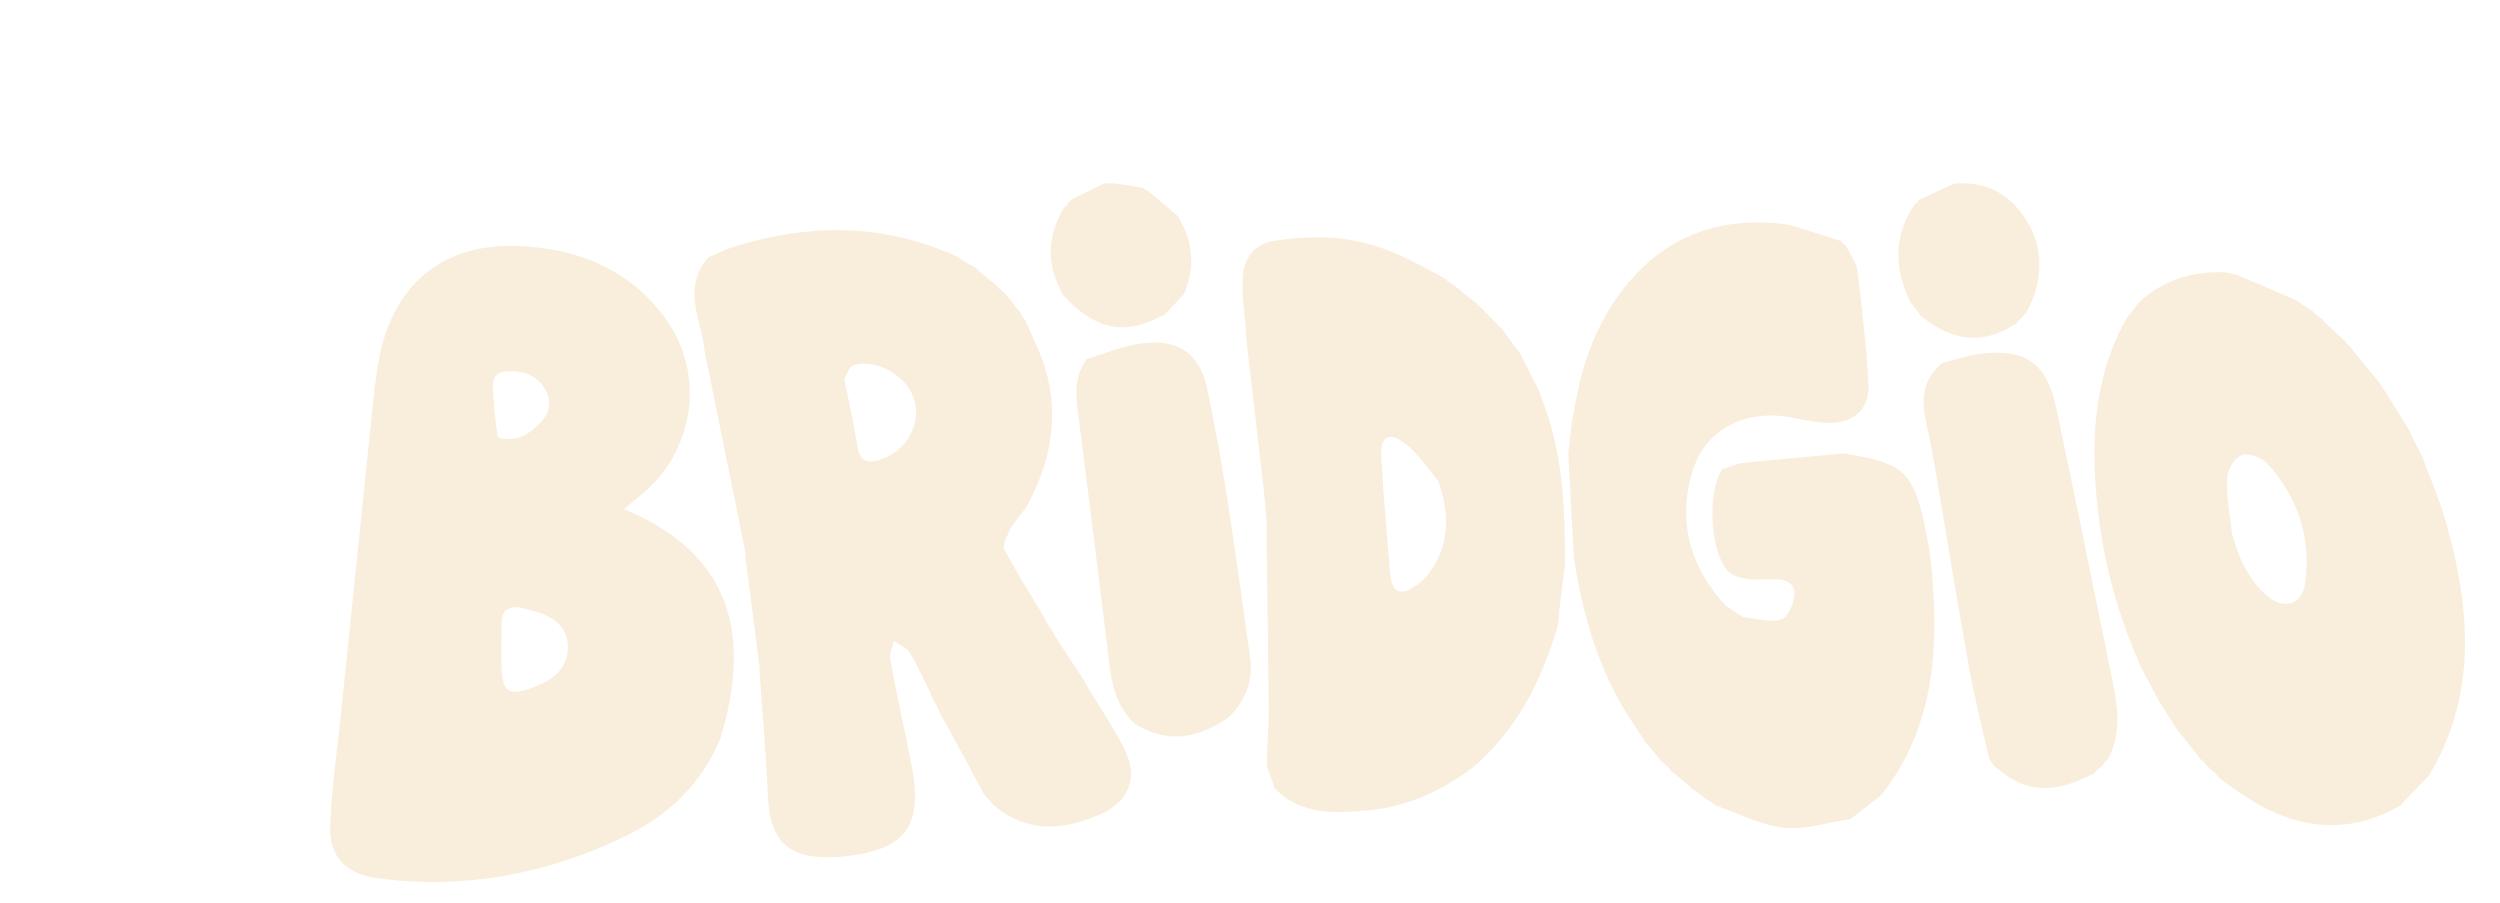
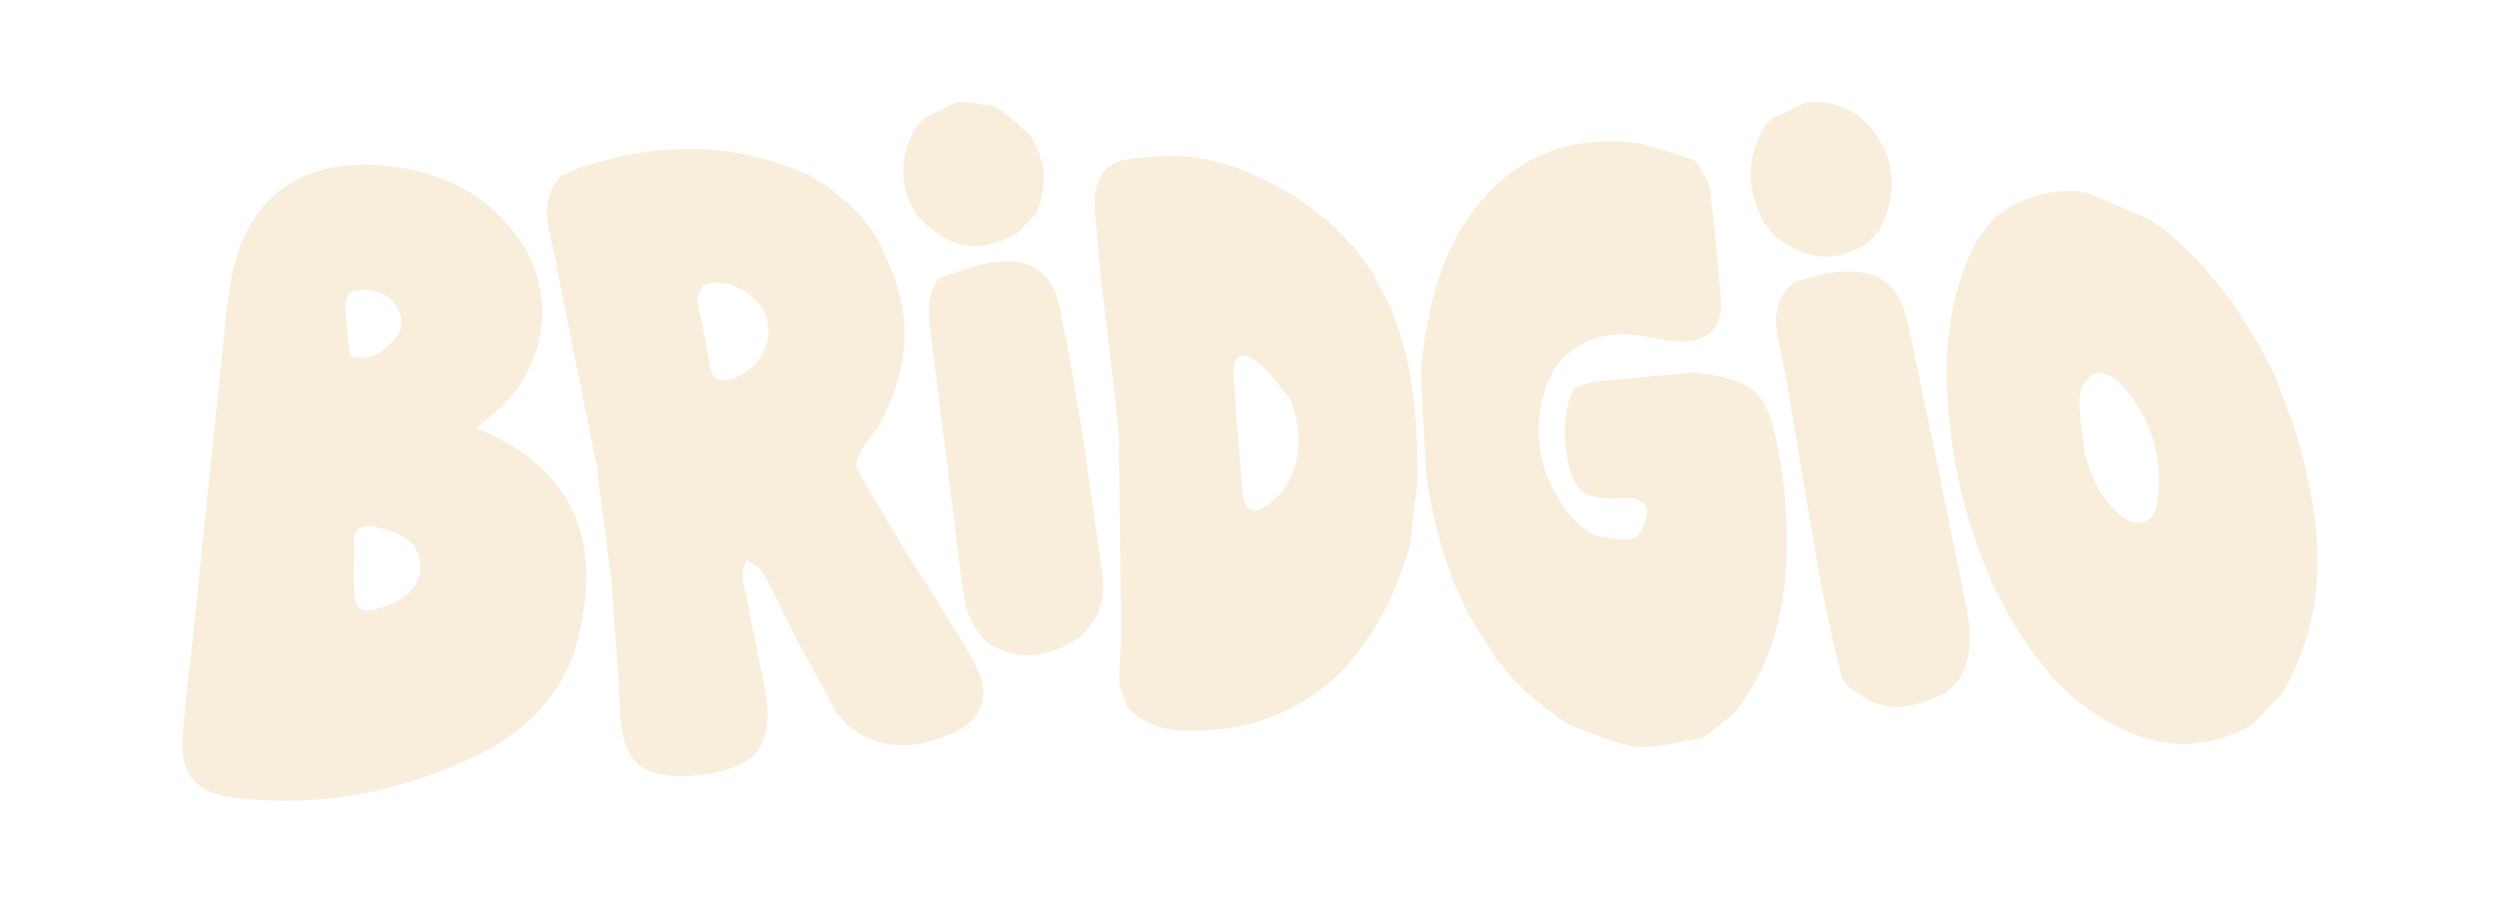
- <svg xmlns="http://www.w3.org/2000/svg" viewBox="240 130 720 260" role="img" aria-label="BRiDGio logo">
+ <svg xmlns="http://www.w3.org/2000/svg" viewBox="282.50 153.39 720 260" role="img" aria-label="BRiDGio logo">
  <path d=" M447.532,342.46   C442.106,355.863 432.411,364.852 420.114,370.822   C397.585,381.761 373.782,386.232 348.761,382.952   C339.724,381.767 334.751,376.843 335.087,367.641   C335.475,357.023 337.084,346.45 338.172,335.858   C341.117,307.198 344.045,278.536 347.034,249.88   C347.621,244.252 348.138,238.589 349.223,233.046   C353.502,211.2 368.217,199.645 390.419,200.886   C407.17,201.822 421.724,207.955 431.725,221.875   C443.571,238.361 439.801,260.768 423.79,273.242   C422.645,274.134 421.55,275.092 419.727,276.604   C450.736,289.58 456.49,312.858 447.532,342.46  M389.493,304.899   C385.874,304.583 384.349,306.286 384.441,309.86   C384.544,313.829 384.342,317.806 384.448,321.775   C384.654,329.506 386.352,330.598 393.776,327.906   C395.015,327.457 396.233,326.902 397.377,326.251   C401.455,323.93 403.794,320.393 403.523,315.692   C403.269,311.287 400.429,308.494 396.465,306.905   C394.478,306.108 392.38,305.593 389.493,304.899  M383.362,255.962   C388.727,257.63 392.637,254.985 395.951,251.352   C398.368,248.702 398.888,245.445 397.009,242.145   C394.691,238.073 390.93,236.869 386.507,236.888   C383.386,236.902 381.841,238.402 381.985,241.448   C382.203,246.069 382.575,250.682 383.362,255.962  z" fill="#F9EEDC" fill-rule="nonzero" clip-rule="nonzero" />
  <path d=" M458.767,323.98   C458.768,323.534 458.768,323.088 458.735,321.91   C457.378,311.111 456.055,301.044 454.732,290.977   C454.725,290.526 454.718,290.076 454.619,288.918   C450.65,269.139 446.772,250.068 442.895,230.996   C442.865,230.55 442.835,230.103 442.699,228.964   C442.139,226.356 441.724,224.431 441.222,222.529   C439.486,215.947 439,209.569 444.075,204.042   C444.075,204.042 444.014,204.01 444.381,203.939   C446.863,202.952 448.916,201.838 451.103,201.151   C473.07,194.251 494.75,194.251 515.981,204.051   C515.981,204.051 515.99,203.996 516.144,204.293   C517.853,205.419 519.407,206.249 520.961,207.079   C520.961,207.079 520.98,207.009 521.102,207.325   C523.277,209.257 525.33,210.874 527.384,212.492   C527.384,212.492 527.425,212.64 527.564,212.836   C527.863,213.279 528.09,213.41 528.384,213.424   C528.384,213.424 528.396,213.534 528.563,213.8   C529.153,214.384 529.576,214.703 529.999,215.022   C529.999,215.022 530.007,214.994 530.046,215.26   C530.378,215.712 530.671,215.899 530.964,216.085   C530.964,216.085 530.989,216.022 531.026,216.347   C532.026,217.804 532.988,218.937 533.95,220.07   C533.95,220.07 533.993,220.014 533.985,220.315   C534.452,221.213 534.927,221.81 535.403,222.406   C535.403,222.406 535.4,222.52 535.561,222.878   C537.454,227.341 539.531,231.339 540.858,235.573   C545.464,250.257 542.414,263.973 535.026,277.026   C535.026,277.026 535,277 534.733,277.168   C533.493,278.733 532.52,280.13 531.547,281.527   C531.547,281.527 531.561,281.592 531.238,281.746   C530.3,284.03 528.528,286.755 529.266,288.188   C532.781,295.015 536.977,301.492 540.931,308.093   C540.931,308.093 540.982,308.033 540.977,308.366   C541.803,309.932 542.635,311.165 543.466,312.398   C543.466,312.398 543.503,312.427 543.607,312.782   C546.631,317.559 549.551,321.982 552.47,326.404   C552.47,326.404 552.494,326.443 552.599,326.795   C556.549,333.515 560.891,339.642 564.107,346.311   C567.821,354.012 565.035,360.806 557.254,364.34   C546.297,369.318 535.534,370.127 525.715,361.502   C525.715,361.502 525.69,361.329 525.49,361.048   C524.636,360.072 523.984,359.378 523.331,358.684   C523.331,358.684 523.179,358.834 523.206,358.429   C519.287,350.901 515.341,343.777 511.396,336.654   C511.396,336.654 511.175,336.858 511.253,336.424   C510.214,333.997 509.098,332.004 507.981,330.011   C507.981,330.011 507.999,330.002 507.972,329.648   C505.961,325.457 504.181,321.492 501.892,317.847   C500.99,316.412 498.949,315.691 497.427,314.644   C497.046,316.383 496.079,318.231 496.379,319.844   C498.295,330.134 500.574,340.357 502.573,350.633   C505.931,367.899 500.81,374.743 483.275,376.651   C482.449,376.741 481.616,376.775 480.786,376.818   C466.829,377.545 461.575,372.328 461.073,358.245   C460.666,346.811 459.562,335.401 458.767,323.98  M483.188,239.405   C484.465,245.768 485.938,252.1 486.946,258.505   C487.573,262.492 489.362,263.6 493.101,262.511   C500.601,260.327 505.241,252.783 503.42,245.528   C501.668,238.548 492.674,233.13 485.788,235.19   C484.645,235.532 483.959,237.399 483.188,239.405  z" fill="#F9EEDC" fill-rule="nonzero" clip-rule="nonzero" />
  <path d=" M754.019,194.56   C754.452,194.658 754.885,194.755 756.016,194.956   C761.296,196.545 765.878,198.031 770.461,199.517   C770.461,199.517 770.504,199.533 770.591,199.769   C770.861,200.279 771.117,200.429 771.446,200.456   C771.446,200.456 771.472,200.495 771.652,200.825   C772.905,203.383 774.657,205.528 774.939,207.852   C776.259,218.745 777.508,229.668 778.115,240.617   C778.504,247.643 774.011,251.863 766.941,251.789   C763.161,251.75 759.373,250.858 755.62,250.18   C742.689,247.846 731.281,253.609 727.579,265.309   C723.25,278.993 726.11,291.549 735.522,302.812   C736.07,303.4 736.49,303.743 737.038,304.389   C738.657,305.598 740.149,306.505 741.893,307.663   C745.811,308.19 749.723,309.337 753.044,308.397   C754.879,307.878 756.569,303.939 756.807,301.4   C757.123,298.023 754.215,296.791 751.013,296.815   C748.362,296.834 745.66,297.152 743.076,296.74   C741.09,296.424 738.661,295.681 737.453,294.258   C732.329,288.226 731.742,271.628 736.056,265.027   C736.056,265.027 736.01,264.996 736.398,264.934   C738.513,264.342 740.209,263.514 741.972,263.331   C751.647,262.328 761.338,261.483 771.023,260.583   C771.455,260.674 771.886,260.765 773.015,260.964   C787.712,263.262 791.011,266.263 794.078,280.234   C795.146,285.095 796.015,290.043 796.433,294.997   C798.378,318.017 796.805,340.28 781.517,359.329   C781.517,359.329 781.377,359.345 781.066,359.558   C778.139,361.826 775.522,363.88 772.905,365.933   C772.905,365.933 772.963,365.983 772.568,365.978   C766.012,366.896 759.701,369.102 753.731,368.402   C747.003,367.613 740.581,364.209 734.025,361.942   C734.025,361.942 734.014,362.002 733.868,361.719   C732.821,360.941 731.92,360.447 731.019,359.952   C731.019,359.952 731.007,360.005 730.871,359.709   C729.488,358.607 728.241,357.799 726.994,356.992   C726.994,356.992 726.997,357.005 726.855,356.71   C724.817,354.907 722.922,353.398 721.027,351.89   C720.99,351.559 720.834,351.301 720.246,350.749   C719.307,349.891 718.68,349.399 718.053,348.907   C718.053,348.907 718.025,348.976 717.966,348.647   C716.494,346.727 715.081,345.135 713.668,343.543   C713.668,343.543 713.658,343.408 713.464,343.08   C711.195,339.56 708.971,336.456 707.074,333.163   C699.574,320.151 695.712,305.914 693.286,290.881   C692.759,280.663 692.165,270.799 691.675,260.624   C691.775,259.879 691.772,259.445 691.903,258.646   C692.199,256.239 692.361,254.197 692.659,251.749   C693.542,247.439 694.098,243.485 695.075,239.638   C697.932,228.385 702.728,218.068 710.688,209.46   C722.44,196.753 737.157,192.495 754.019,194.56  z" fill="#F9EEDC" fill-rule="nonzero" clip-rule="nonzero" />
  <path d=" M880.991,208.435   C881.741,208.593 882.492,208.751 883.947,209.058   C890.456,211.753 896.26,214.299 902.065,216.845   C902.065,216.845 902.088,216.943 902.305,217.189   C903.566,218.092 904.609,218.75 905.653,219.407   C905.653,219.407 905.956,219.012 905.953,219.477   C906.964,220.652 907.978,221.361 908.993,222.071   C909.083,222.399 909.276,222.647 909.926,223.194   C912.024,225.187 913.768,226.799 915.511,228.411   C915.511,228.411 915.537,228.451 915.662,228.716   C916.319,229.469 916.852,229.957 917.384,230.444   C917.384,230.444 917.396,230.58 917.609,230.89   C920.364,234.272 922.908,237.344 925.451,240.416   C925.451,240.416 925.46,240.468 925.568,240.768   C926.266,241.845 926.856,242.624 927.446,243.402   C927.446,243.402 927.449,243.463 927.592,243.807   C929.81,247.454 931.886,250.758 933.962,254.062   C933.962,254.062 934.001,254.015 934.01,254.369   C935.182,256.932 936.347,259.141 937.512,261.35   C937.512,261.35 937.739,261.242 937.706,261.681   C939.847,267.854 942.427,273.471 944.127,279.343   C951.432,304.562 953.773,329.557 939.499,353.467   C939.499,353.467 939.439,353.502 939.175,353.726   C936.484,356.49 934.056,359.031 931.627,361.572   C931.751,361.714 931.874,361.857 931.469,361.891   C922.09,367.337 912.64,368.995 902.408,366.526   C893.483,364.372 886.154,359.398 879.047,353.945   C879.047,353.945 879,353.999 878.934,353.691   C878.098,352.761 877.327,352.139 876.556,351.517   C876.556,351.517 876.498,351.515 876.381,351.237   C875.835,350.648 875.405,350.336 874.976,350.023   C874.976,350.023 875,350 874.921,349.748   C874.416,349.163 873.991,348.829 873.566,348.496   C873.566,348.496 873.532,348.466 873.385,348.144   C871.01,345.077 868.78,342.334 866.551,339.591   C866.551,339.591 866.547,339.525 866.406,339.189   C864.689,336.438 863.114,334.022 861.539,331.606   C861.539,331.606 861.529,331.558 861.41,331.202   C859.517,327.575 857.744,324.304 855.971,321.033   C855.971,321.033 856.002,321.003 855.964,320.64   C850.017,306.98 846.163,293.105 844.394,278.669   C841.971,258.899 842.433,239.514 852.519,221.511   C852.519,221.511 852.545,221.472 852.805,221.268   C854.055,219.714 855.046,218.364 856.037,217.015   C856.037,217.015 855.998,216.995 856.272,216.965   C856.704,216.623 856.862,216.311 857.019,215.999   C857.019,215.999 856.995,215.996 857.326,215.893   C864.411,210.089 872.324,208.066 880.991,208.435  M882.821,283.635   C884.632,290.502 887.463,296.866 892.924,301.606   C897.781,305.822 903.105,304.143 903.913,297.841   C905.585,284.796 901.841,273.121 892.914,263.455   C891.322,261.732 887.548,260.379 885.595,261.09   C883.605,261.815 881.539,265.241 881.417,267.584   C881.152,272.639 882.112,277.759 882.821,283.635  z" fill="#F9EEDC" fill-rule="nonzero" clip-rule="nonzero" />
  <path d=" M598.863,227.024   C598.865,226.573 598.867,226.122 598.788,224.933   C598.389,219.574 597.652,214.933 597.855,210.334   C598.129,204.119 601.334,200.141 607.383,199.285   C613.538,198.414 619.939,198.027 626.096,198.694   C637.153,199.891 646.946,204.993 656.478,210.47   C656.478,210.47 656.508,210.542 656.718,210.801   C658.113,211.864 659.298,212.668 660.484,213.472   C660.484,213.472 660.516,213.507 660.708,213.784   C662.418,215.197 663.936,216.334 665.454,217.471   C665.454,217.471 665.474,217.545 665.628,217.807   C666.356,218.515 666.931,218.961 667.505,219.407   C667.505,219.407 667.524,219.477 667.63,219.703   C667.912,220.205 668.163,220.363 668.488,220.403   C668.488,220.403 668.506,220.49 668.622,220.715   C668.917,221.214 669.168,221.371 669.491,221.411   C669.491,221.411 669.51,221.481 669.669,221.777   C670.863,223.078 671.897,224.083 672.931,225.089   C672.931,225.089 672.984,225.016 673.001,225.338   C673.796,226.582 674.574,227.503 675.351,228.424   C675.351,228.424 675.349,228.569 675.522,228.883   C676.46,230.141 677.225,231.086 677.991,232.031   C677.991,232.031 678.01,232.001 678.043,232.357   C679.767,235.813 681.457,238.912 683.2,242.38   C683.88,244.467 684.524,246.181 685.135,247.906   C690.22,262.277 690.734,277.237 690.71,292.612   C690.077,297.314 689.568,301.654 689.06,305.993   C689.017,307.325 688.975,308.657 688.562,310.514   C683.734,326.794 676.415,340.814 663.629,351.515   C663.629,351.515 663.542,351.529 663.315,351.607   C662.802,351.827 662.637,352.057 662.595,352.375   C662.595,352.375 662.465,352.379 662.125,352.56   C653.367,358.631 644.139,362.51 633.857,363.397   C624.251,364.226 614.591,364.832 607.038,356.938   C607.038,356.938 606.998,356.986 606.987,356.622   C606.284,354.5 605.591,352.742 604.898,350.984   C604.864,350.236 604.83,349.488 604.827,347.939   C605.048,342.992 605.431,338.844 605.396,334.7   C605.255,317.796 604.985,300.892 604.763,283.989   C604.78,283.247 604.797,282.504 604.81,280.967   C604.533,277.211 604.319,274.244 603.981,271.292   C602.293,256.534 600.572,241.78 598.863,227.024  M654.198,268.504   C651.011,264.809 648.331,260.429 644.505,257.598   C639.948,254.225 637.459,255.887 637.797,261.567   C638.467,272.818 639.423,284.054 640.384,295.286   C640.847,300.702 643.452,301.829 647.913,298.608   C649.369,297.557 650.755,296.258 651.791,294.801   C657.474,286.811 657.633,278.165 654.198,268.504  z" fill="#F9EEDC" fill-rule="nonzero" clip-rule="nonzero" />
  <path d=" M796.708,261.969   C796.671,261.523 796.634,261.078 796.46,259.97   C795.752,256.565 795.194,253.819 794.61,251.079   C793.253,244.706 793.919,238.923 799.388,234.523   C799.388,234.523 799.419,234.49 799.816,234.402   C803.762,233.456 807.267,232.199 810.866,231.814   C823.514,230.459 829.525,234.785 832.172,247.339   C837.735,273.73 843.139,300.155 848.504,326.587   C850.038,334.146 850.954,341.759 846.884,348.958   C846.884,348.958 846.955,348.956 846.669,349.042   C845.933,349.761 845.484,350.395 845.035,351.03   C845.035,351.03 845,351 844.725,351.092   C843.929,351.765 843.408,352.346 842.887,352.926   C842.887,352.926 842.96,352.961 842.581,352.991   C830.802,358.96 823.118,358.298 814.327,350.622   C814.327,350.622 814.183,350.822 814.196,350.471   C813.808,349.748 813.407,349.376 812.903,348.647   C810.881,339.612 808.675,330.986 807.099,322.246   C803.544,302.527 800.299,282.752 796.951,262.726   C796.885,262.291 796.796,262.13 796.708,261.969  z" fill="#F9EEDC" fill-rule="nonzero" clip-rule="nonzero" />
  <path d=" M803.03,182.798   C803.767,182.782 804.504,182.767 805.99,182.789   C812.905,183.126 817.744,185.875 821.612,190.632   C828.518,199.128 829.236,209.755 823.483,220.207   C823.483,220.207 823.206,220.356 823.019,220.549   C822.624,220.881 822.545,221.073 822.594,221.318   C822.594,221.318 822.397,221.337 822.141,221.537   C821.437,222.261 820.99,222.785 820.542,223.309   C820.542,223.309 820.372,223.314 820.024,223.536   C810.039,229.926 801.317,227.587 793.061,220.897   C793.061,220.897 793.033,220.969 792.976,220.647   C791.957,219.2 790.995,218.077 790.034,216.954   C790.034,216.954 789.995,216.99 789.988,216.602   C785.284,206.745 785.532,197.547 791.49,188.661   C791.49,188.661 791.685,188.625 791.88,188.489   C792.322,188.208 792.435,187.993 792.416,187.707   C792.416,187.707 792.594,187.695 792.931,187.484   C796.521,185.781 799.776,184.289 803.03,182.798  z" fill="#F9EEDC" fill-rule="nonzero" clip-rule="nonzero" />
  <path d=" M575.414,220.701   C575.414,220.701 575.137,220.745 574.709,220.949   C563.474,226.768 555.475,224.996 546.071,214.903   C546.071,214.903 546.024,214.971 545.984,214.594   C541.202,205.936 541.607,197.774 546.514,189.716   C546.514,189.716 546.74,189.624 546.927,189.427   C547.339,189.053 547.442,188.822 547.422,188.536   C547.422,188.536 547.516,188.515 547.742,188.4   C548.243,188.108 548.395,187.857 548.425,187.531   C548.425,187.531 548.478,187.515 548.8,187.34   C552.091,185.706 555.06,184.246 558.028,182.787   C558.766,182.783 559.504,182.779 560.999,182.798   C564.167,183.236 566.577,183.651 568.988,184.066   C569.454,184.352 569.92,184.637 570.885,185.213   C574.056,187.81 576.729,190.117 579.401,192.424   C579.401,192.424 579.405,192.522 579.59,192.871   C583.893,200.269 584.109,207.514 580.866,214.932   C580.866,214.932 580.948,214.939 580.639,215.081   C578.691,217.048 577.052,218.875 575.414,220.701  z" fill="#F9EEDC" fill-rule="nonzero" clip-rule="nonzero" />
  <path d=" M593.973,336.509   C585.31,342.518 576.539,344.464 566.898,338.532   C561.421,333.439 560.176,327.031 559.368,320.294   C556.48,296.218 553.427,272.162 550.374,248.106   C549.732,243.046 549.554,238.143 552.958,233.446   C558.651,231.61 564.12,229.324 569.756,228.78   C580.119,227.781 585.725,232.299 587.814,242.529   C589.945,252.964 591.865,263.451 593.507,273.973   C595.869,289.099 597.942,304.27 600.043,319.434   C600.95,325.983 598.856,331.587 593.973,336.509  z" fill="#F9EEDC" fill-rule="nonzero" clip-rule="nonzero" />
</svg>
